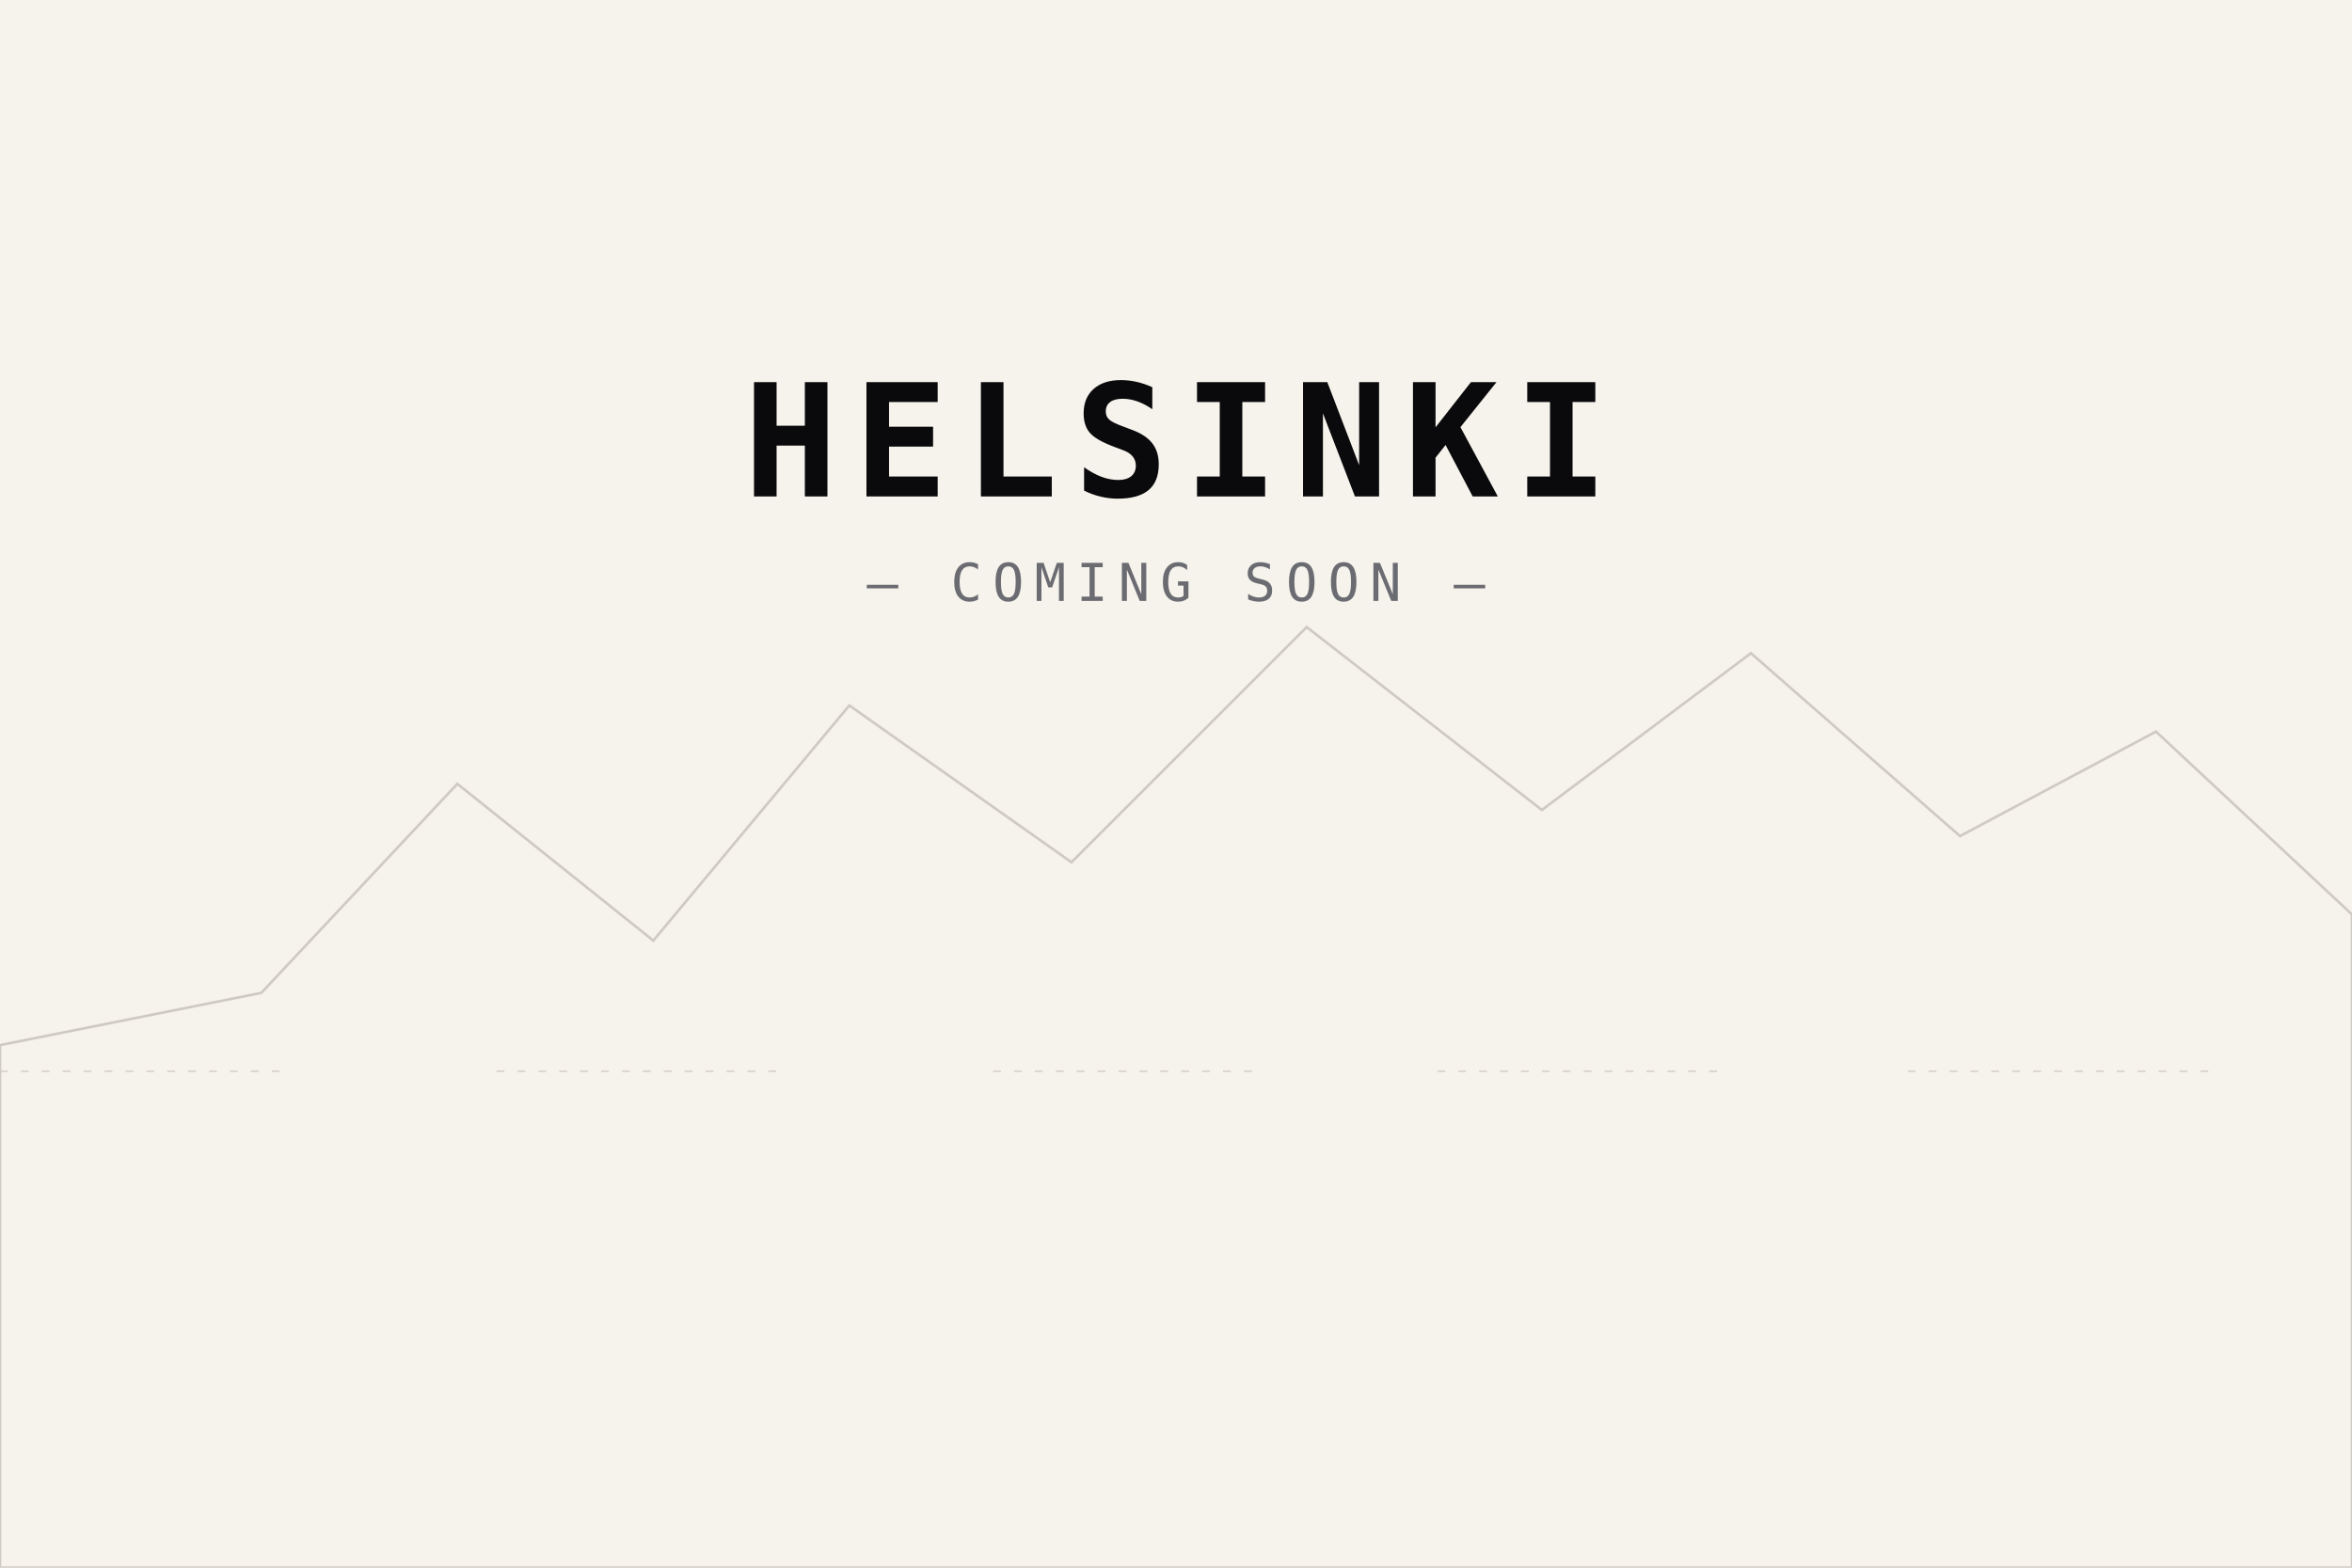
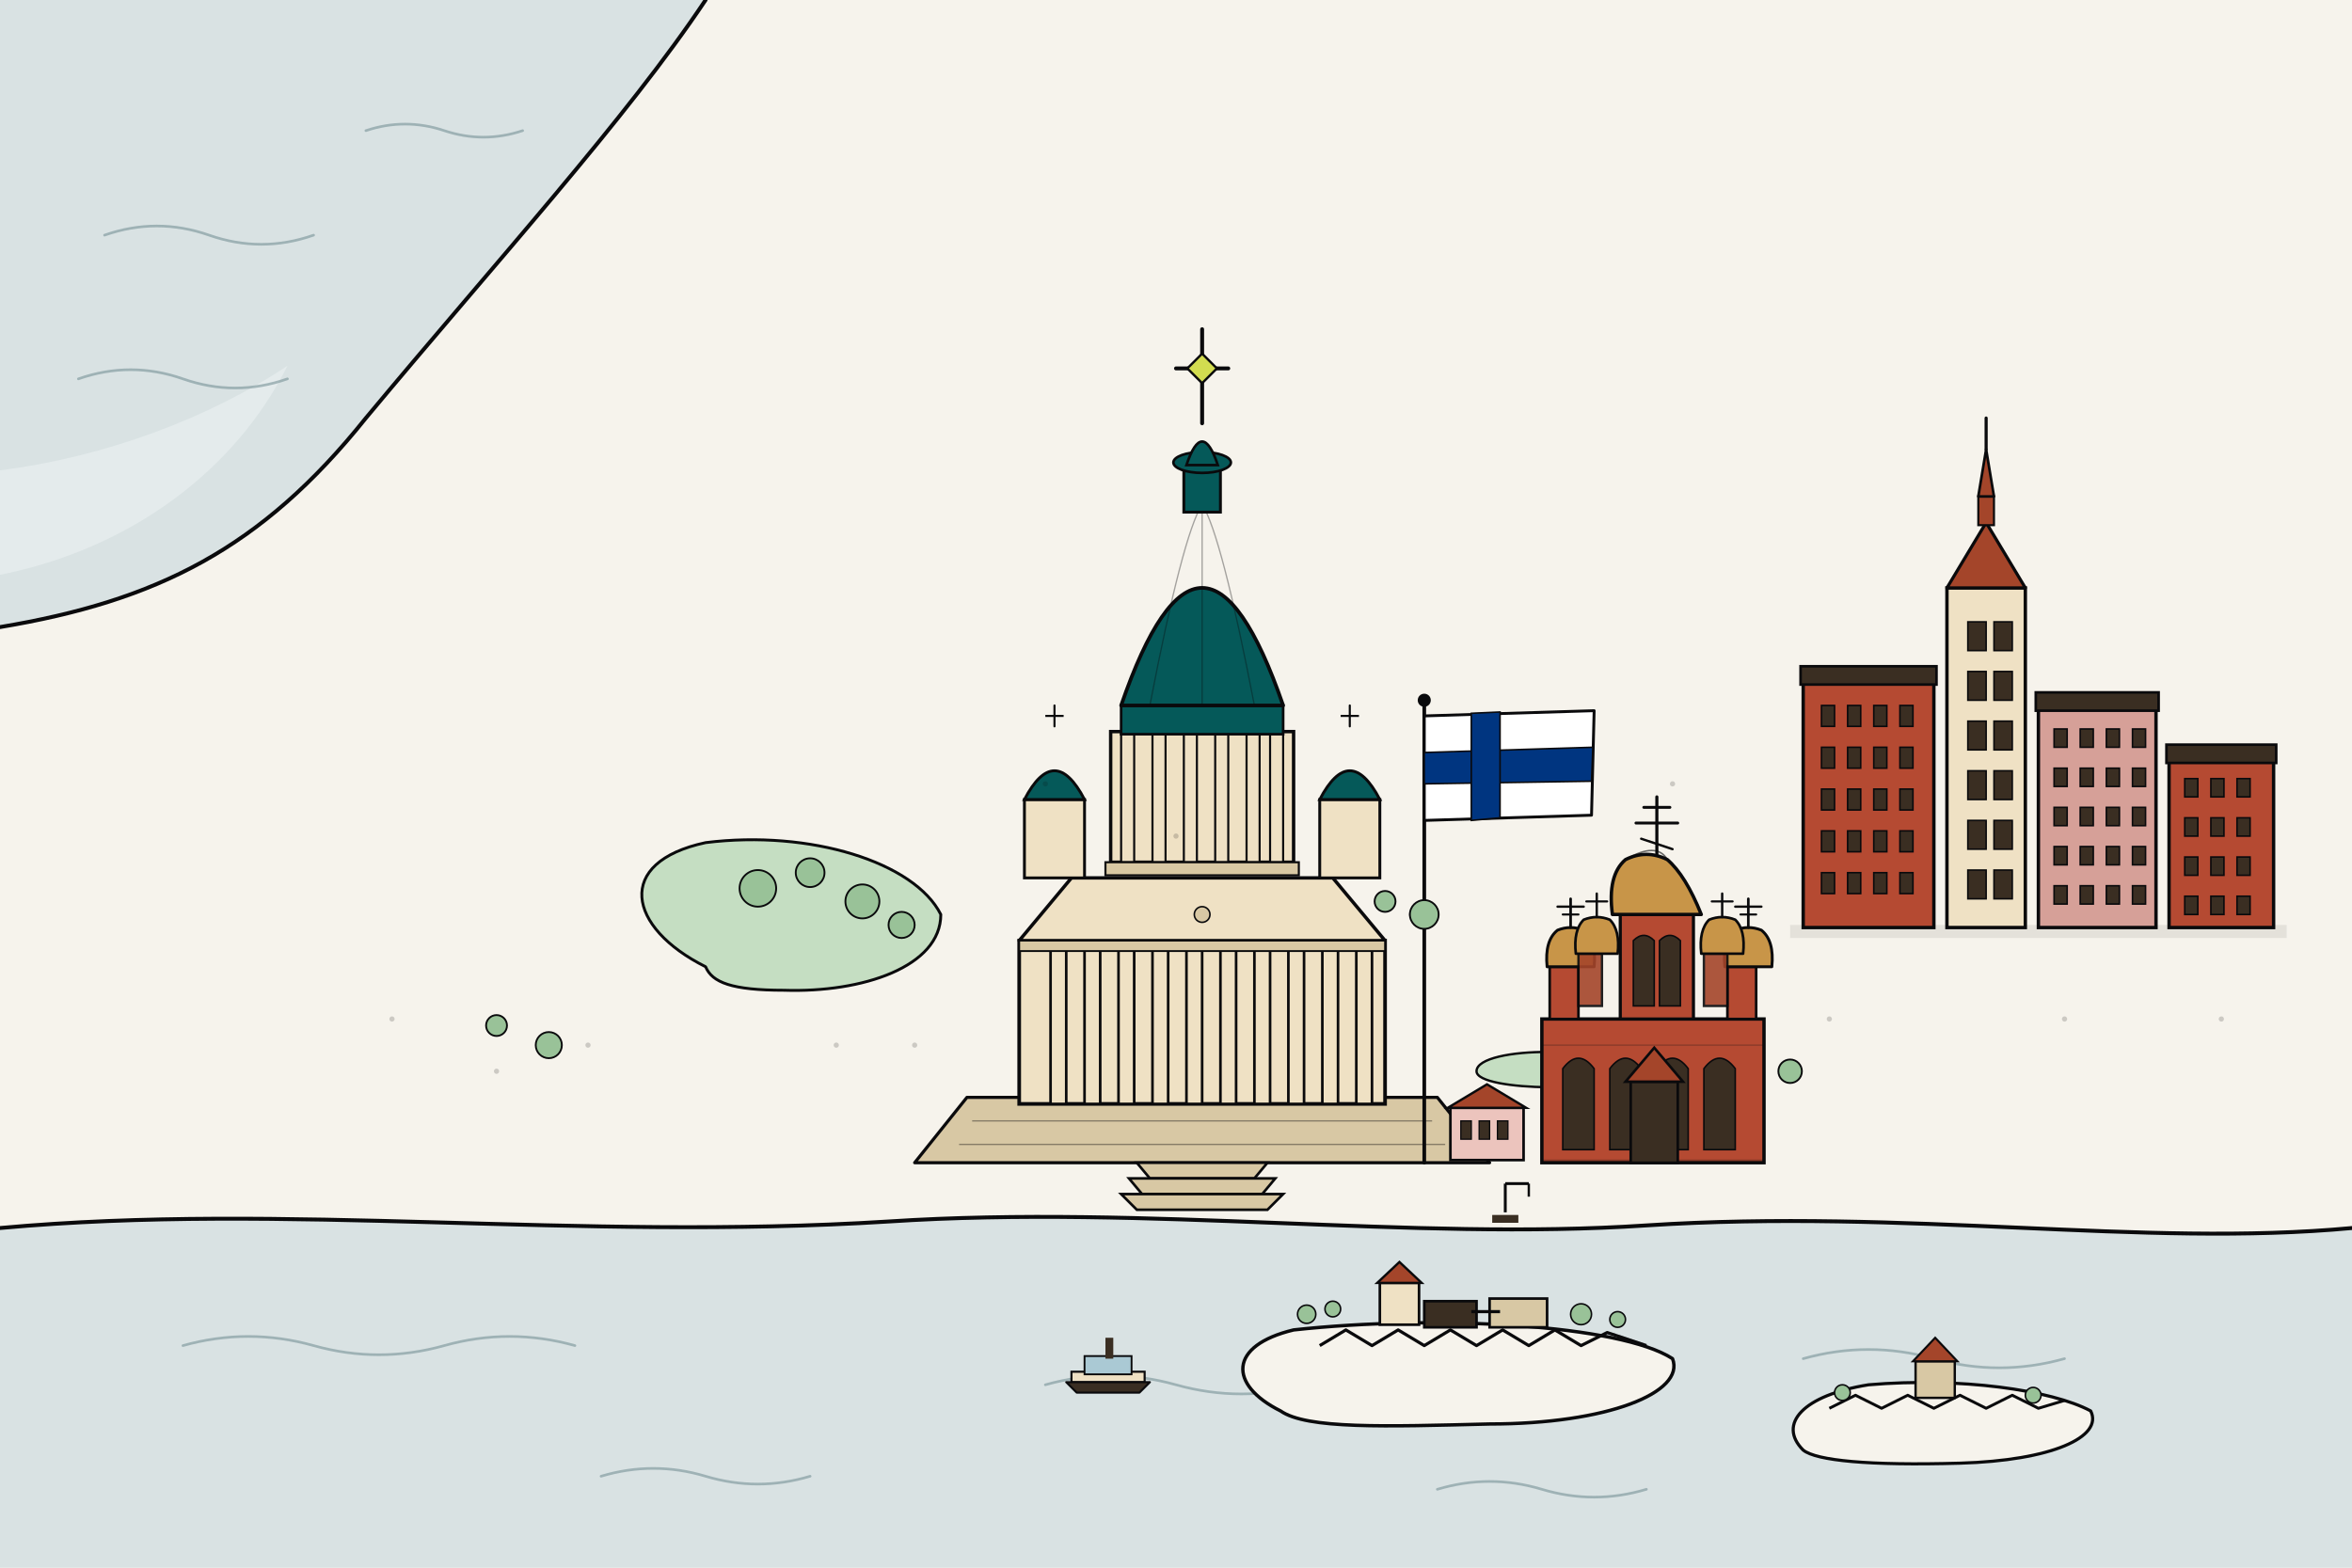
- <svg xmlns="http://www.w3.org/2000/svg" viewBox="0 0 1800 1200" preserveAspectRatio="xMidYMid slice" aria-hidden="true">
+ <svg xmlns="http://www.w3.org/2000/svg" viewBox="0 0 1800 1200" preserveAspectRatio="xMidYMid slice">
  <rect width="1800" height="1200" fill="#f6f3ec" />
-   <g stroke="#a8a297" stroke-width="2" fill="none" opacity="0.5">
-     <path d="M 200 760 L 350 600 L 500 720 L 650 540 L 820 660 L 1000 480 L 1180 620 L 1340 500 L 1500 640 L 1650 560 L 1800 700 L 1800 1200 L 0 1200 L 0 800 Z" />
-     <path d="M 0 820 L 220 820 M 380 820 L 600 820 M 760 820 L 960 820 M 1100 820 L 1320 820 M 1460 820 L 1700 820" stroke-dasharray="6 10" stroke-width="1" />
-   </g>
-   <g font-family="ui-monospace, 'JetBrains Mono', monospace" fill="#6b6b72" text-anchor="middle">
-     <text x="900" y="380" font-size="120" letter-spacing="12" font-weight="600" fill="#0a0a0c">HELSINKI</text>
-     <text x="900" y="460" font-size="40" letter-spacing="8" text-transform="uppercase">— COMING SOON —</text>
+   <path d="M 0 0 L 540 0 C 480 90 380 200 280 320 C 200 420 120 460 0 480 Z" fill="#d9e2e3" />
+   <path d="M 0 360 C 80 350 160 320 220 280 C 180 360 100 420 0 440 Z" fill="#e4ebec" />
+   <path d="M 0 940 C 220 920 440 950 680 935 C 880 922 1080 950 1260 938 C 1460 925 1640 955 1800 940 L 1800 1200 L 0 1200 Z" fill="#d9e2e3" />
+   <g fill="none" stroke="#6e8a90" stroke-width="2" stroke-linecap="round" opacity="0.55">
+     <path d="M 80 180 q 40 -14 80 0 t 80 0" />
+     <path d="M 60 290 q 40 -14 80 0 t 80 0" />
+     <path d="M 280 100 q 30 -10 60 0 t 60 0" />
+     <path d="M 140 1030 q 50 -14 100 0 t 100 0 t 100 0" />
+     <path d="M 800 1060 q 50 -14 100 0 t 100 0 t 100 0" />
+     <path d="M 1380 1040 q 50 -14 100 0 t 100 0" />
+     <path d="M 460 1130 q 40 -12 80 0 t 80 0" />
+     <path d="M 1100 1140 q 40 -12 80 0 t 80 0" />
+   </g>
+   <path d="M 0 480 C 120 460 200 420 280 320 C 380 200 480 90 540 0" fill="none" stroke="#0a0a0c" stroke-width="3" stroke-linejoin="round" stroke-linecap="round" />
+   <path d="M 0 940 C 220 920 440 950 680 935 C 880 922 1080 950 1260 938 C 1460 925 1640 955 1800 940" fill="none" stroke="#0a0a0c" stroke-width="3" stroke-linejoin="round" stroke-linecap="round" />
+   <path d="M 540 740 C 480 710 470 660 540 645 C 620 635 700 660 720 700 C 720 740 660 760 600 758 C 560 758 545 752 540 740 Z" fill="#c5dec2" stroke="#0a0a0c" stroke-width="2.2" stroke-linejoin="round" />
+   <g fill="#99c298" stroke="#0a0a0c" stroke-width="1.4">
+     <circle cx="580" cy="680" r="14" />
+     <circle cx="620" cy="668" r="11" />
+     <circle cx="660" cy="690" r="13" />
+     <circle cx="690" cy="708" r="10" />
+   </g>
+   <path d="M 1130 820 C 1130 800 1240 800 1240 822 C 1240 836 1130 836 1130 820 Z" fill="#c5dec2" stroke="#0a0a0c" stroke-width="1.8" />
+   <g>
+     <rect x="1370" y="708" width="380" height="10" fill="#0a0a0c" opacity="0.08" />
+     <rect x="1380" y="520" width="100" height="190" fill="#b54a32" stroke="#0a0a0c" stroke-width="2.6" />
+     <rect x="1378" y="510" width="104" height="14" fill="#3a2e22" stroke="#0a0a0c" stroke-width="2" />
+     <g fill="#3a2e22" stroke="#0a0a0c" stroke-width="1.2">
+       <rect x="1394" y="540" width="10" height="16" />
+       <rect x="1414" y="540" width="10" height="16" />
+       <rect x="1434" y="540" width="10" height="16" />
+       <rect x="1454" y="540" width="10" height="16" />
+       <rect x="1394" y="572" width="10" height="16" />
+       <rect x="1414" y="572" width="10" height="16" />
+       <rect x="1434" y="572" width="10" height="16" />
+       <rect x="1454" y="572" width="10" height="16" />
+       <rect x="1394" y="604" width="10" height="16" />
+       <rect x="1414" y="604" width="10" height="16" />
+       <rect x="1434" y="604" width="10" height="16" />
+       <rect x="1454" y="604" width="10" height="16" />
+       <rect x="1394" y="636" width="10" height="16" />
+       <rect x="1414" y="636" width="10" height="16" />
+       <rect x="1434" y="636" width="10" height="16" />
+       <rect x="1454" y="636" width="10" height="16" />
+       <rect x="1394" y="668" width="10" height="16" />
+       <rect x="1414" y="668" width="10" height="16" />
+       <rect x="1434" y="668" width="10" height="16" />
+       <rect x="1454" y="668" width="10" height="16" />
+     </g>
+     <rect x="1490" y="450" width="60" height="260" fill="#efe1c4" stroke="#0a0a0c" stroke-width="2.6" />
+     <polygon points="1490,450 1550,450 1520,400" fill="#a4452a" stroke="#0a0a0c" stroke-width="2.4" stroke-linejoin="round" />
+     <rect x="1514" y="380" width="12" height="22" fill="#a4452a" stroke="#0a0a0c" stroke-width="1.6" />
+     <polygon points="1514,380 1526,380 1520,344" fill="#a4452a" stroke="#0a0a0c" stroke-width="2" stroke-linejoin="round" />
+     <line x1="1520" y1="344" x2="1520" y2="320" stroke="#0a0a0c" stroke-width="2.4" stroke-linecap="round" />
+     <g fill="#3a2e22" stroke="#0a0a0c" stroke-width="1.2">
+       <rect x="1506" y="476" width="14" height="22" />
+       <rect x="1526" y="476" width="14" height="22" />
+       <rect x="1506" y="514" width="14" height="22" />
+       <rect x="1526" y="514" width="14" height="22" />
+       <rect x="1506" y="552" width="14" height="22" />
+       <rect x="1526" y="552" width="14" height="22" />
+       <rect x="1506" y="590" width="14" height="22" />
+       <rect x="1526" y="590" width="14" height="22" />
+       <rect x="1506" y="628" width="14" height="22" />
+       <rect x="1526" y="628" width="14" height="22" />
+       <rect x="1506" y="666" width="14" height="22" />
+       <rect x="1526" y="666" width="14" height="22" />
+     </g>
+     <rect x="1560" y="540" width="90" height="170" fill="#d6a098" stroke="#0a0a0c" stroke-width="2.6" />
+     <rect x="1558" y="530" width="94" height="14" fill="#3a2e22" stroke="#0a0a0c" stroke-width="2" />
+     <g fill="#3a2e22" stroke="#0a0a0c" stroke-width="1.2">
+       <rect x="1572" y="558" width="10" height="14" />
+       <rect x="1592" y="558" width="10" height="14" />
+       <rect x="1612" y="558" width="10" height="14" />
+       <rect x="1632" y="558" width="10" height="14" />
+       <rect x="1572" y="588" width="10" height="14" />
+       <rect x="1592" y="588" width="10" height="14" />
+       <rect x="1612" y="588" width="10" height="14" />
+       <rect x="1632" y="588" width="10" height="14" />
+       <rect x="1572" y="618" width="10" height="14" />
+       <rect x="1592" y="618" width="10" height="14" />
+       <rect x="1612" y="618" width="10" height="14" />
+       <rect x="1632" y="618" width="10" height="14" />
+       <rect x="1572" y="648" width="10" height="14" />
+       <rect x="1592" y="648" width="10" height="14" />
+       <rect x="1612" y="648" width="10" height="14" />
+       <rect x="1632" y="648" width="10" height="14" />
+       <rect x="1572" y="678" width="10" height="14" />
+       <rect x="1592" y="678" width="10" height="14" />
+       <rect x="1612" y="678" width="10" height="14" />
+       <rect x="1632" y="678" width="10" height="14" />
+     </g>
+     <rect x="1660" y="580" width="80" height="130" fill="#b54a32" stroke="#0a0a0c" stroke-width="2.6" />
+     <rect x="1658" y="570" width="84" height="14" fill="#3a2e22" stroke="#0a0a0c" stroke-width="2" />
+     <g fill="#3a2e22" stroke="#0a0a0c" stroke-width="1.2">
+       <rect x="1672" y="596" width="10" height="14" />
+       <rect x="1692" y="596" width="10" height="14" />
+       <rect x="1712" y="596" width="10" height="14" />
+       <rect x="1672" y="626" width="10" height="14" />
+       <rect x="1692" y="626" width="10" height="14" />
+       <rect x="1712" y="626" width="10" height="14" />
+       <rect x="1672" y="656" width="10" height="14" />
+       <rect x="1692" y="656" width="10" height="14" />
+       <rect x="1712" y="656" width="10" height="14" />
+       <rect x="1672" y="686" width="10" height="14" />
+       <rect x="1692" y="686" width="10" height="14" />
+       <rect x="1712" y="686" width="10" height="14" />
+     </g>
+   </g>
+   <g>
+     <polygon points="700,890 1140,890 1100,840 740,840" fill="#d8c8a4" stroke="#0a0a0c" stroke-width="2.4" stroke-linejoin="round" />
+     <g stroke="#0a0a0c" stroke-width="1" opacity="0.4">
+       <line x1="744" y1="858" x2="1096" y2="858" />
+       <line x1="734" y1="876" x2="1106" y2="876" />
+     </g>
+     <rect x="780" y="720" width="280" height="125" fill="#efe1c4" stroke="#0a0a0c" stroke-width="2.8" />
+     <g fill="#efe1c4" stroke="#0a0a0c" stroke-width="2">
+       <rect x="804" y="720" width="12" height="125" />
+       <rect x="830" y="720" width="12" height="125" />
+       <rect x="856" y="720" width="12" height="125" />
+       <rect x="882" y="720" width="12" height="125" />
+       <rect x="908" y="720" width="12" height="125" />
+       <rect x="934" y="720" width="12" height="125" />
+       <rect x="960" y="720" width="12" height="125" />
+       <rect x="986" y="720" width="12" height="125" />
+       <rect x="1012" y="720" width="12" height="125" />
+       <rect x="1038" y="720" width="12" height="125" />
+     </g>
+     <polygon points="780,720 1060,720 1020,672 820,672" fill="#efe1c4" stroke="#0a0a0c" stroke-width="2.6" stroke-linejoin="round" />
+     <circle cx="920" cy="700" r="6" fill="#d8c8a4" stroke="#0a0a0c" stroke-width="1.2" />
+     <rect x="780" y="720" width="280" height="8" fill="#d8c8a4" stroke="#0a0a0c" stroke-width="1.4" />
+     <rect x="850" y="560" width="140" height="100" fill="#efe1c4" stroke="#0a0a0c" stroke-width="2.6" />
+     <g fill="#efe1c4" stroke="#0a0a0c" stroke-width="1.6">
+       <rect x="858" y="560" width="10" height="100" />
+       <rect x="882" y="560" width="10" height="100" />
+       <rect x="906" y="560" width="10" height="100" />
+       <rect x="930" y="560" width="10" height="100" />
+       <rect x="954" y="560" width="10" height="100" />
+       <rect x="972" y="560" width="10" height="100" />
+     </g>
+     <rect x="846" y="660" width="148" height="10" fill="#d8c8a4" stroke="#0a0a0c" stroke-width="1.6" />
+     <rect x="858" y="540" width="124" height="22" fill="#055959" stroke="#0a0a0c" stroke-width="2" />
+     <path d="M 858 540 Q 920 360 982 540 Z" fill="#055959" stroke="#0a0a0c" stroke-width="2.8" stroke-linejoin="round" />
+     <path d="M 880 540 Q 905 410 920 386" fill="none" stroke="#0a0a0c" stroke-width="1" opacity="0.35" />
+     <path d="M 920 540 Q 920 410 920 386" fill="none" stroke="#0a0a0c" stroke-width="1" opacity="0.35" />
+     <path d="M 960 540 Q 935 410 920 386" fill="none" stroke="#0a0a0c" stroke-width="1" opacity="0.35" />
+     <rect x="906" y="356" width="28" height="36" fill="#055959" stroke="#0a0a0c" stroke-width="2.2" />
+     <ellipse cx="920" cy="354" rx="22" ry="8" fill="#055959" stroke="#0a0a0c" stroke-width="2" />
+     <path d="M 908 356 Q 920 320 932 356 Z" fill="#055959" stroke="#0a0a0c" stroke-width="2" />
+     <line x1="920" y1="324" x2="920" y2="252" stroke="#0a0a0c" stroke-width="3" stroke-linecap="round" />
+     <line x1="900" y1="282" x2="940" y2="282" stroke="#0a0a0c" stroke-width="3" stroke-linecap="round" />
+     <rect x="912" y="274" width="16" height="16" fill="#d2dc50" stroke="#0a0a0c" stroke-width="1.8" transform="rotate(45 920 282)" />
+     <g>
+       <rect x="784" y="612" width="46" height="60" fill="#efe1c4" stroke="#0a0a0c" stroke-width="2.2" />
+       <path d="M 784 612 Q 807 568 830 612 Z" fill="#055959" stroke="#0a0a0c" stroke-width="2.2" />
+       <line x1="807" y1="556" x2="807" y2="540" stroke="#0a0a0c" stroke-width="1.6" stroke-linecap="round" />
+       <line x1="800" y1="548" x2="814" y2="548" stroke="#0a0a0c" stroke-width="1.6" />
+       <rect x="1010" y="612" width="46" height="60" fill="#efe1c4" stroke="#0a0a0c" stroke-width="2.2" />
+       <path d="M 1010 612 Q 1033 568 1056 612 Z" fill="#055959" stroke="#0a0a0c" stroke-width="2.2" />
+       <line x1="1033" y1="556" x2="1033" y2="540" stroke="#0a0a0c" stroke-width="1.6" stroke-linecap="round" />
+       <line x1="1026" y1="548" x2="1040" y2="548" stroke="#0a0a0c" stroke-width="1.6" />
+     </g>
+     <g fill="#d8c8a4" stroke="#0a0a0c" stroke-width="2">
+       <polygon points="870,890 970,890 960,902 880,902" />
+       <polygon points="864,902 976,902 966,914 874,914" />
+       <polygon points="858,914 982,914 970,926 870,926" />
+     </g>
+   </g>
+   <g>
+     <line x1="1090" y1="890" x2="1090" y2="540" stroke="#0a0a0c" stroke-width="2.8" stroke-linecap="round" />
+     <circle cx="1090" cy="536" r="5" fill="#0a0a0c" />
+     <path d="M 1090 548 L 1220 544 L 1218 624 L 1090 628 Z" fill="#ffffff" stroke="#0a0a0c" stroke-width="2.2" stroke-linejoin="round" />
+     <path d="M 1090 576 L 1219 572 L 1218 598 L 1090 600 Z" fill="#003580" stroke="#0a0a0c" stroke-width="1.2" />
+     <path d="M 1126 546 L 1148 545 L 1148 626 L 1126 628 Z" fill="#003580" stroke="#0a0a0c" stroke-width="1.2" />
+   </g>
+   <g>
+     <rect x="1180" y="780" width="170" height="110" fill="#b54a32" stroke="#0a0a0c" stroke-width="2.6" />
+     <g fill="#3a2e22" stroke="#0a0a0c" stroke-width="1.2">
+       <path d="M 1196 880 L 1196 818 Q 1208 802 1220 818 L 1220 880 Z" />
+       <path d="M 1232 880 L 1232 818 Q 1244 802 1256 818 L 1256 880 Z" />
+       <path d="M 1268 880 L 1268 818 Q 1280 802 1292 818 L 1292 880 Z" />
+       <path d="M 1304 880 L 1304 818 Q 1316 802 1328 818 L 1328 880 Z" />
+     </g>
+     <g stroke="#0a0a0c" stroke-width="1" opacity="0.25">
+       <line x1="1180" y1="800" x2="1350" y2="800" />
+       <line x1="1180" y1="888" x2="1350" y2="888" />
+     </g>
+     <rect x="1248" y="828" width="36" height="62" fill="#3a2e22" stroke="#0a0a0c" stroke-width="2" />
+     <polygon points="1244,828 1288,828 1266,802" fill="#a4452a" stroke="#0a0a0c" stroke-width="2" />
+     <rect x="1240" y="700" width="56" height="80" fill="#b54a32" stroke="#0a0a0c" stroke-width="2.4" />
+     <g fill="#3a2e22" stroke="#0a0a0c" stroke-width="1.2">
+       <path d="M 1250 770 L 1250 720 Q 1258 712 1266 720 L 1266 770 Z" />
+       <path d="M 1270 770 L 1270 720 Q 1278 712 1286 720 L 1286 770 Z" />
+     </g>
+     <path d="M 1234 700 Q 1230 670 1244 658 Q 1252 654 1260 654 Q 1268 654 1276 658 Q 1290 670 1302 700 Z" fill="#c89548" stroke="#0a0a0c" stroke-width="2.6" stroke-linejoin="round" />
+     <path d="M 1244 658 Q 1268 644 1276 658" fill="none" stroke="#0a0a0c" stroke-width="1.2" opacity="0.6" />
+     <line x1="1268" y1="654" x2="1268" y2="610" stroke="#0a0a0c" stroke-width="2.4" stroke-linecap="round" />
+     <line x1="1252" y1="630" x2="1284" y2="630" stroke="#0a0a0c" stroke-width="2.2" stroke-linecap="round" />
+     <line x1="1258" y1="618" x2="1278" y2="618" stroke="#0a0a0c" stroke-width="2.2" stroke-linecap="round" />
+     <line x1="1256" y1="642" x2="1280" y2="650" stroke="#0a0a0c" stroke-width="1.8" stroke-linecap="round" />
+     <g>
+       <rect x="1186" y="740" width="22" height="40" fill="#b54a32" stroke="#0a0a0c" stroke-width="2" />
+       <path d="M 1184 740 Q 1182 720 1192 712 Q 1197 710 1202 710 Q 1207 710 1212 712 Q 1222 720 1220 740 Z" fill="#c89548" stroke="#0a0a0c" stroke-width="2.2" stroke-linejoin="round" />
+       <line x1="1202" y1="710" x2="1202" y2="688" stroke="#0a0a0c" stroke-width="2" stroke-linecap="round" />
+       <line x1="1192" y1="694" x2="1212" y2="694" stroke="#0a0a0c" stroke-width="1.8" stroke-linecap="round" />
+       <line x1="1196" y1="700" x2="1208" y2="700" stroke="#0a0a0c" stroke-width="1.6" stroke-linecap="round" />
+       <rect x="1322" y="740" width="22" height="40" fill="#b54a32" stroke="#0a0a0c" stroke-width="2" />
+       <path d="M 1320 740 Q 1318 720 1328 712 Q 1333 710 1338 710 Q 1343 710 1348 712 Q 1358 720 1356 740 Z" fill="#c89548" stroke="#0a0a0c" stroke-width="2.2" stroke-linejoin="round" />
+       <line x1="1338" y1="710" x2="1338" y2="688" stroke="#0a0a0c" stroke-width="2" stroke-linecap="round" />
+       <line x1="1328" y1="694" x2="1348" y2="694" stroke="#0a0a0c" stroke-width="1.8" stroke-linecap="round" />
+       <line x1="1332" y1="700" x2="1344" y2="700" stroke="#0a0a0c" stroke-width="1.6" stroke-linecap="round" />
+       <rect x="1208" y="730" width="18" height="40" fill="#a4452a" stroke="#0a0a0c" stroke-width="1.8" opacity="0.9" />
+       <path d="M 1206 730 Q 1204 712 1212 704 Q 1217 702 1222 702 Q 1227 702 1232 704 Q 1240 712 1238 730 Z" fill="#c89548" stroke="#0a0a0c" stroke-width="2" stroke-linejoin="round" />
+       <line x1="1222" y1="702" x2="1222" y2="684" stroke="#0a0a0c" stroke-width="1.8" stroke-linecap="round" />
+       <line x1="1214" y1="690" x2="1230" y2="690" stroke="#0a0a0c" stroke-width="1.6" stroke-linecap="round" />
+       <rect x="1304" y="730" width="18" height="40" fill="#a4452a" stroke="#0a0a0c" stroke-width="1.8" opacity="0.9" />
+       <path d="M 1302 730 Q 1300 712 1308 704 Q 1313 702 1318 702 Q 1323 702 1328 704 Q 1336 712 1334 730 Z" fill="#c89548" stroke="#0a0a0c" stroke-width="2" stroke-linejoin="round" />
+       <line x1="1318" y1="702" x2="1318" y2="684" stroke="#0a0a0c" stroke-width="1.8" stroke-linecap="round" />
+       <line x1="1310" y1="690" x2="1326" y2="690" stroke="#0a0a0c" stroke-width="1.6" stroke-linecap="round" />
+     </g>
+   </g>
+   <g>
+     <path d="M 980 1080 C 940 1060 940 1030 990 1018 C 1100 1006 1240 1014 1280 1040 C 1290 1066 1230 1090 1140 1090 C 1060 1092 1000 1094 980 1080 Z" fill="#f6f3ec" stroke="#0a0a0c" stroke-width="2.6" stroke-linejoin="round" />
+     <path d="M 1010 1030 L 1030 1018 L 1050 1030 L 1070 1018 L 1090 1030 L 1110 1018 L 1130 1030 L 1150 1018 L 1170 1030 L 1190 1018 L 1210 1030 L 1230 1020 L 1260 1030" fill="none" stroke="#0a0a0c" stroke-width="2.4" stroke-linejoin="round" />
+     <rect x="1090" y="996" width="40" height="20" fill="#3a2e22" stroke="#0a0a0c" stroke-width="2" />
+     <rect x="1140" y="994" width="44" height="22" fill="#d8c8a4" stroke="#0a0a0c" stroke-width="2" />
+     <line x1="1126" y1="1004" x2="1148" y2="1004" stroke="#0a0a0c" stroke-width="2.4" />
+     <rect x="1056" y="982" width="30" height="32" fill="#efe1c4" stroke="#0a0a0c" stroke-width="2" />
+     <polygon points="1054,982 1088,982 1071,966" fill="#a4452a" stroke="#0a0a0c" stroke-width="1.8" />
+     <g fill="#99c298" stroke="#0a0a0c" stroke-width="1.2">
+       <circle cx="1000" cy="1006" r="7" />
+       <circle cx="1020" cy="1002" r="6" />
+       <circle cx="1210" cy="1006" r="8" />
+       <circle cx="1238" cy="1010" r="6" />
+     </g>
+     <path d="M 1380 1110 C 1360 1090 1380 1068 1430 1060 C 1500 1054 1570 1064 1600 1080 C 1610 1100 1570 1118 1500 1120 C 1430 1122 1390 1118 1380 1110 Z" fill="#f6f3ec" stroke="#0a0a0c" stroke-width="2.4" stroke-linejoin="round" />
+     <path d="M 1400 1078 L 1420 1068 L 1440 1078 L 1460 1068 L 1480 1078 L 1500 1068 L 1520 1078 L 1540 1068 L 1560 1078 L 1580 1072" fill="none" stroke="#0a0a0c" stroke-width="2.2" stroke-linejoin="round" />
+     <rect x="1466" y="1042" width="30" height="28" fill="#d8c8a4" stroke="#0a0a0c" stroke-width="1.8" />
+     <polygon points="1464,1042 1498,1042 1481,1024" fill="#a4452a" stroke="#0a0a0c" stroke-width="1.6" />
+     <g fill="#99c298" stroke="#0a0a0c" stroke-width="1.2">
+       <circle cx="1410" cy="1066" r="6" />
+       <circle cx="1556" cy="1068" r="6" />
+     </g>
+   </g>
+   <g>
+     <rect x="820" y="1050" width="56" height="8" fill="#efe1c4" stroke="#0a0a0c" stroke-width="1.6" />
+     <polygon points="816,1058 880,1058 872,1066 824,1066" fill="#3a2e22" stroke="#0a0a0c" stroke-width="1.6" stroke-linejoin="round" />
+     <rect x="830" y="1038" width="36" height="14" fill="#aac9d4" stroke="#0a0a0c" stroke-width="1.4" />
+     <rect x="846" y="1024" width="6" height="16" fill="#3a2e22" />
+   </g>
+   <g>
+     <rect x="1110" y="848" width="56" height="40" fill="#ecc4bd" stroke="#0a0a0c" stroke-width="2" />
+     <polygon points="1108,848 1168,848 1138,830" fill="#a4452a" stroke="#0a0a0c" stroke-width="1.8" />
+     <g fill="#3a2e22" stroke="#0a0a0c" stroke-width="1">
+       <rect x="1118" y="858" width="8" height="14" />
+       <rect x="1132" y="858" width="8" height="14" />
+       <rect x="1146" y="858" width="8" height="14" />
+     </g>
+     <rect x="1142" y="930" width="20" height="6" fill="#3a2e22" />
+     <line x1="1152" y1="928" x2="1152" y2="906" stroke="#0a0a0c" stroke-width="2.2" />
+     <line x1="1152" y1="906" x2="1170" y2="906" stroke="#0a0a0c" stroke-width="2.2" />
+     <line x1="1170" y1="906" x2="1170" y2="916" stroke="#0a0a0c" stroke-width="1.8" />
+   </g>
+   <g fill="#0a0a0c" opacity="0.18">
+     <circle cx="300" cy="780" r="2" />
+     <circle cx="380" cy="820" r="2" />
+     <circle cx="450" cy="800" r="2" />
+     <circle cx="640" cy="800" r="2" />
+     <circle cx="700" cy="800" r="2" />
+     <circle cx="800" cy="600" r="2" />
+     <circle cx="900" cy="640" r="2" />
+     <circle cx="1080" cy="700" r="2" />
+     <circle cx="1280" cy="600" r="2" />
+     <circle cx="1400" cy="780" r="2" />
+     <circle cx="1580" cy="780" r="2" />
+     <circle cx="1700" cy="780" r="2" />
+   </g>
+   <g fill="#99c298" stroke="#0a0a0c" stroke-width="1.4">
+     <circle cx="420" cy="800" r="10" />
+     <circle cx="380" cy="785" r="8" />
+     <circle cx="1370" cy="820" r="9" />
+     <circle cx="1090" cy="700" r="11" />
+     <circle cx="1060" cy="690" r="8" />
  </g>
</svg>
